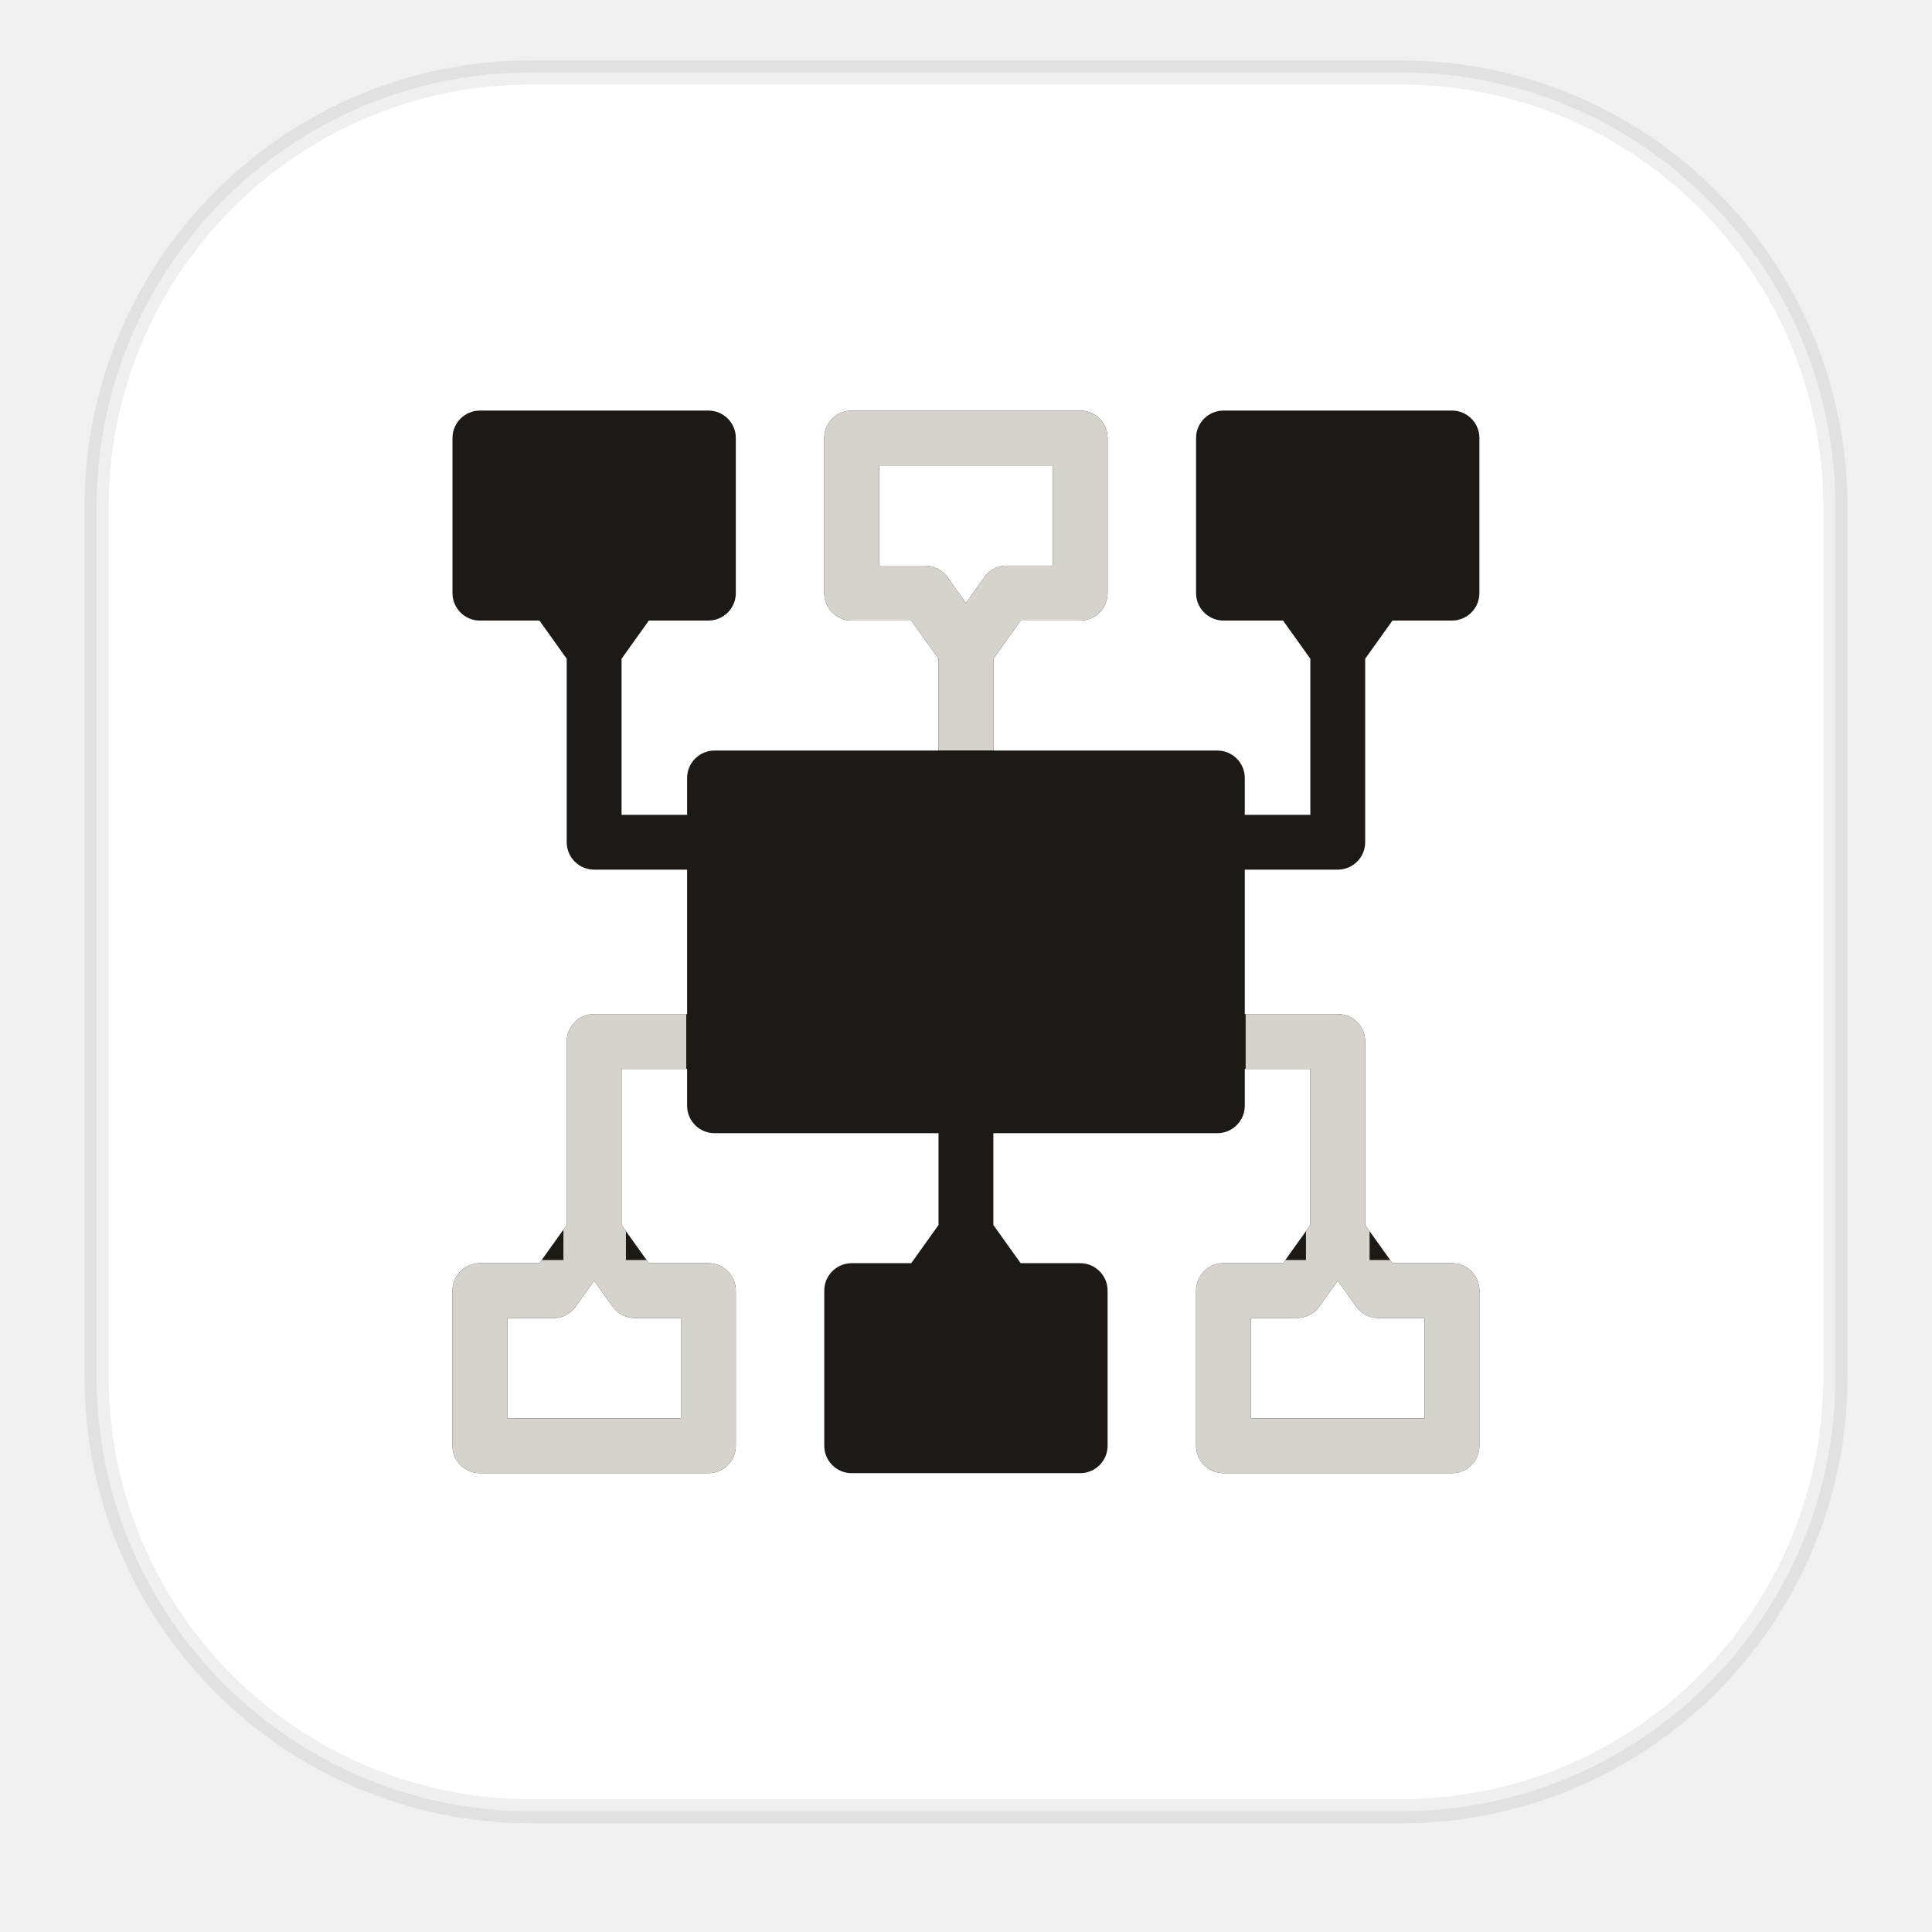
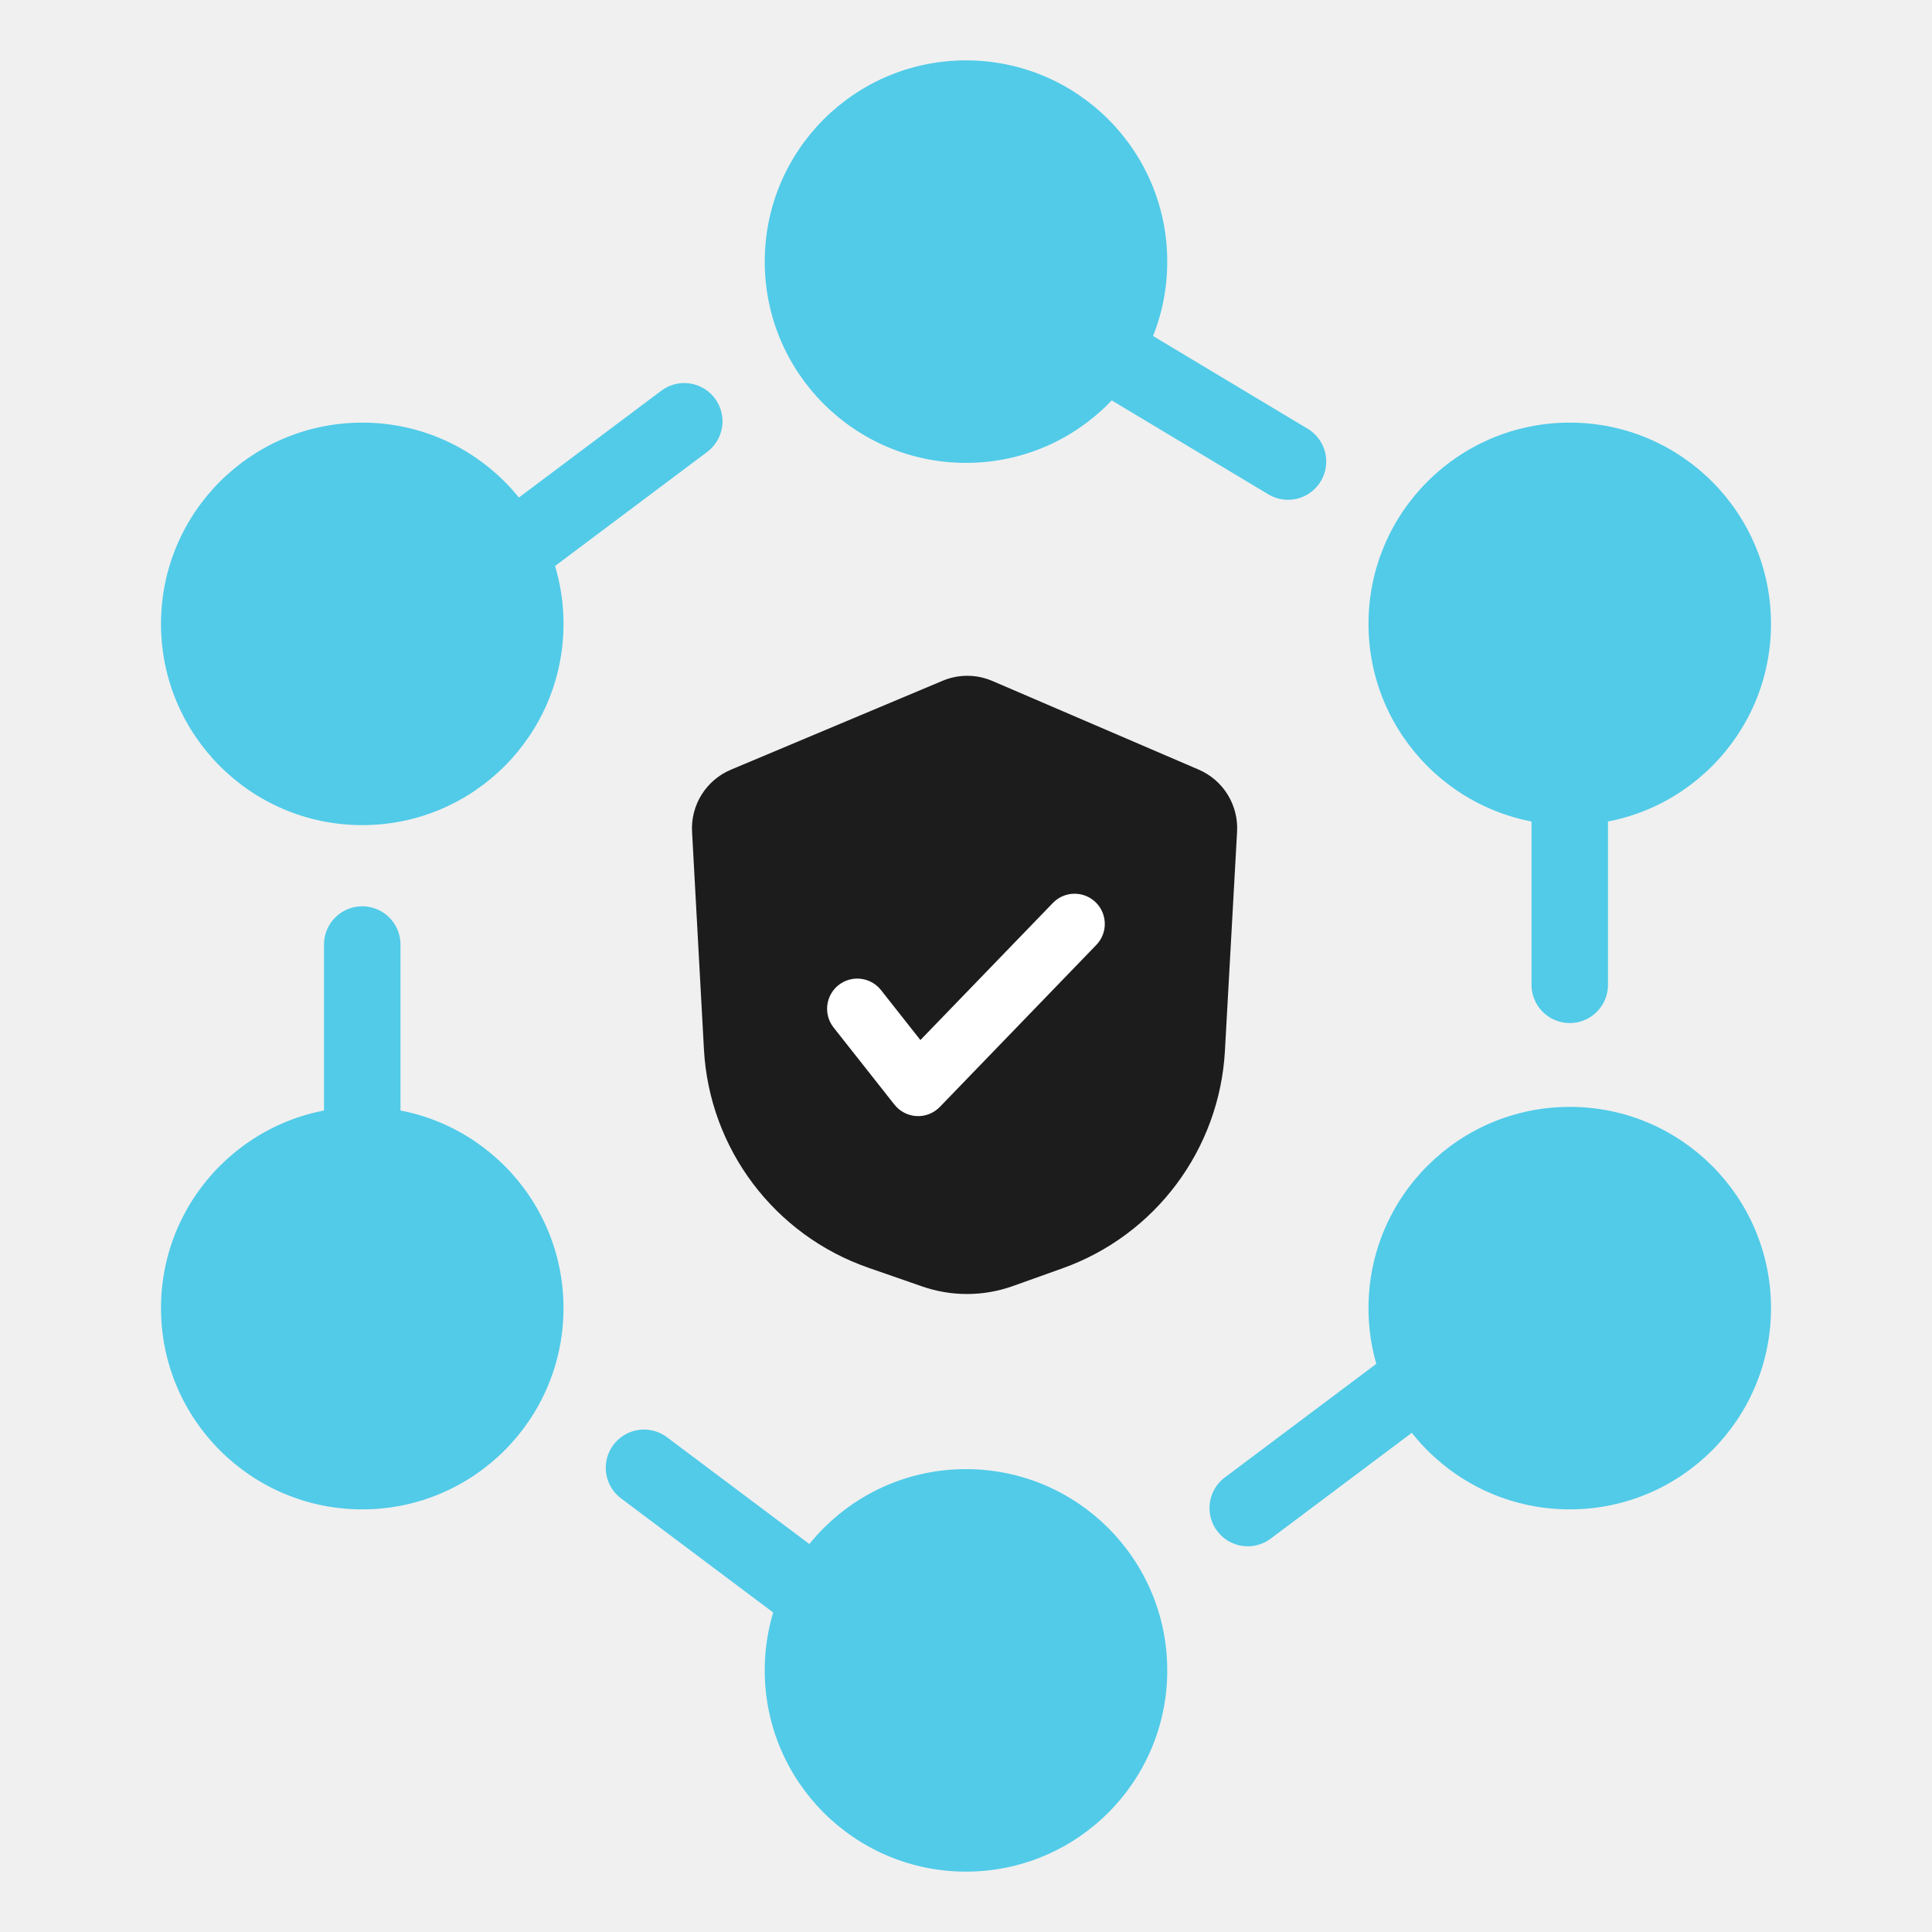
- <svg xmlns="http://www.w3.org/2000/svg" width="64" height="64" viewBox="0 0 40 40" fill="none" role="img">
-   <rect x="2" y="1.5" width="36" height="36" rx="9" fill="#ffffff" stroke="#1c1917" stroke-opacity="0.07" stroke-width="0.5" />
-   <svg x="9" y="8.5" width="22" height="22" viewBox="3.19 1.56 93.63 96.88" preserveAspectRatio="xMidYMid meet">
-     <defs>
-       <clipPath id="sdPale">
-         <rect x="36.80" y="1.28" width="26.40" height="31.27" />
-         <rect x="13.30" y="56.50" width="11.20" height="6.00" />
-         <rect x="75.50" y="56.50" width="11.30" height="6.00" />
-         <rect x="13.30" y="56.50" width="5.70" height="23.00" />
-         <rect x="81.00" y="56.50" width="5.80" height="23.00" />
-         <rect x="2.90" y="79.01" width="26.40" height="19.73" />
-         <rect x="70.70" y="79.01" width="26.40" height="19.73" />
-       </clipPath>
-     </defs>
-     <path d="m27.078 32.559h20.422v-8.371l-2.488-3.481h-5.43c-1.379 0-2.5-1.121-2.5-2.5v-14.145c0-1.379 1.121-2.5 2.5-2.5h20.832c1.379 0 2.5 1.121 2.5 2.5v14.145c0 1.379-1.121 2.5-2.5 2.5h-5.426l-2.488 3.481v8.371h20.422c1.379 0 2.5 1.121 2.5 2.5v3.359h5.977v-14.23l-2.488-3.481h-5.43c-1.379 0-2.5-1.121-2.5-2.5v-14.145c0-1.379 1.121-2.5 2.5-2.5h20.832c1.379 0 2.5 1.121 2.5 2.5v14.145c0 1.379-1.121 2.5-2.5 2.5h-5.426l-2.488 3.481v16.73c0 1.379-1.121 2.5-2.5 2.5h-8.477v13.168h8.477c1.379 0 2.5 1.121 2.5 2.5v16.73l2.488 3.481h5.426c1.379 0 2.5 1.121 2.5 2.5v14.145c0 1.379-1.121 2.5-2.5 2.5h-20.832c-1.379 0-2.5-1.121-2.5-2.5v-14.145c0-1.379 1.121-2.5 2.5-2.5h5.43l2.488-3.481v-14.23h-5.977v3.359c0 1.379-1.121 2.5-2.5 2.5h-20.422v8.371l2.488 3.481h5.426c1.379 0 2.5 1.121 2.5 2.5v14.145c0 1.379-1.121 2.5-2.5 2.5h-20.832c-1.379 0-2.5-1.121-2.5-2.5v-14.145c0-1.379 1.121-2.5 2.5-2.5h5.43l2.488-3.481v-8.371h-20.422c-1.379 0-2.5-1.121-2.5-2.5v-3.359h-5.977v14.23l2.488 3.481h5.43c1.379 0 2.5 1.121 2.5 2.5v14.145c0 1.379-1.121 2.5-2.5 2.5h-20.832c-1.379 0-2.5-1.121-2.5-2.5v-14.145c0-1.379 1.121-2.5 2.5-2.5h5.426l2.488-3.481v-16.73c0-1.379 1.121-2.5 2.5-2.5h8.477v-13.168h-8.477c-1.379 0-2.5-1.121-2.5-2.5v-16.73l-2.488-3.481h-5.426c-1.379 0-2.5-1.121-2.5-2.5v-14.145c0-1.379 1.121-2.5 2.5-2.5h20.832c1.379 0 2.5 1.121 2.5 2.5v14.145c0 1.379-1.121 2.5-2.5 2.5h-5.43l-2.488 3.481v14.23h5.977v-3.359c0-1.379 1.121-2.5 2.5-2.5zm-18.895 60.887h15.832v-9.145h-4.207c-0.781-0.008-1.547-0.371-2.031-1.055l-1.68-2.348-1.57 2.199c-0.438 0.723-1.23 1.207-2.141 1.207h-4.203v9.145zm67.797 0h15.832v-9.145h-4.203c-0.906 0-1.699-0.484-2.141-1.207l-1.57-2.199-1.68 2.348c-0.484 0.684-1.254 1.047-2.031 1.047l-4.207 0.008zm-18.066-86.887h-15.832v9.145h4.207c0.781 0.008 1.547 0.371 2.031 1.055l1.68 2.348 1.57-2.199c0.438-0.723 1.23-1.207 2.141-1.207h4.203v-9.145z" fill="#1c1917" />
-     <path d="m27.078 32.559h20.422v-8.371l-2.488-3.481h-5.43c-1.379 0-2.5-1.121-2.5-2.5v-14.145c0-1.379 1.121-2.5 2.5-2.5h20.832c1.379 0 2.5 1.121 2.5 2.5v14.145c0 1.379-1.121 2.5-2.5 2.5h-5.426l-2.488 3.481v8.371h20.422c1.379 0 2.5 1.121 2.5 2.5v3.359h5.977v-14.23l-2.488-3.481h-5.43c-1.379 0-2.5-1.121-2.5-2.5v-14.145c0-1.379 1.121-2.5 2.5-2.5h20.832c1.379 0 2.5 1.121 2.5 2.5v14.145c0 1.379-1.121 2.5-2.5 2.5h-5.426l-2.488 3.481v16.73c0 1.379-1.121 2.5-2.5 2.5h-8.477v13.168h8.477c1.379 0 2.5 1.121 2.5 2.5v16.73l2.488 3.481h5.426c1.379 0 2.5 1.121 2.5 2.5v14.145c0 1.379-1.121 2.5-2.5 2.5h-20.832c-1.379 0-2.5-1.121-2.5-2.5v-14.145c0-1.379 1.121-2.5 2.5-2.5h5.43l2.488-3.481v-14.23h-5.977v3.359c0 1.379-1.121 2.5-2.5 2.5h-20.422v8.371l2.488 3.481h5.426c1.379 0 2.5 1.121 2.5 2.5v14.145c0 1.379-1.121 2.5-2.5 2.5h-20.832c-1.379 0-2.5-1.121-2.5-2.5v-14.145c0-1.379 1.121-2.5 2.5-2.5h5.43l2.488-3.481v-8.371h-20.422c-1.379 0-2.5-1.121-2.5-2.5v-3.359h-5.977v14.23l2.488 3.481h5.43c1.379 0 2.5 1.121 2.5 2.5v14.145c0 1.379-1.121 2.5-2.5 2.5h-20.832c-1.379 0-2.5-1.121-2.5-2.5v-14.145c0-1.379 1.121-2.5 2.5-2.5h5.426l2.488-3.481v-16.73c0-1.379 1.121-2.5 2.5-2.5h8.477v-13.168h-8.477c-1.379 0-2.5-1.121-2.5-2.5v-16.73l-2.488-3.481h-5.426c-1.379 0-2.5-1.121-2.5-2.5v-14.145c0-1.379 1.121-2.5 2.5-2.5h20.832c1.379 0 2.5 1.121 2.5 2.5v14.145c0 1.379-1.121 2.5-2.5 2.5h-5.43l-2.488 3.481v14.23h5.977v-3.359c0-1.379 1.121-2.5 2.5-2.5zm-18.895 60.887h15.832v-9.145h-4.207c-0.781-0.008-1.547-0.371-2.031-1.055l-1.68-2.348-1.57 2.199c-0.438 0.723-1.23 1.207-2.141 1.207h-4.203v9.145zm67.797 0h15.832v-9.145h-4.203c-0.906 0-1.699-0.484-2.141-1.207l-1.57-2.199-1.68 2.348c-0.484 0.684-1.254 1.047-2.031 1.047l-4.207 0.008zm-18.066-86.887h-15.832v9.145h4.207c0.781 0.008 1.547 0.371 2.031 1.055l1.68 2.348 1.57-2.199c0.438-0.723 1.23-1.207 2.141-1.207h4.203v-9.145z" fill="#D6D2CE" clip-path="url(#sdPale)" />
-   </svg>
+ <svg xmlns="http://www.w3.org/2000/svg" width="48" height="48" viewBox="0 0 48 48" fill="none">
+   <g id="trust-network-icon">
+     <g id="Group">
+       <path id="Vector" d="M17 10.467L13 13.467" stroke="#51CBE8" stroke-width="1.9" stroke-linecap="round" />
+       <path id="Vector_2" d="M9 23.467L9 28.467" stroke="#51CBE8" stroke-width="1.9" stroke-linecap="round" />
+       <path id="Vector_3" d="M16 36.467L20 39.467" stroke="#51CBE8" stroke-width="1.9" stroke-linecap="round" />
+       <path id="Vector_4" d="M31 37.467L35 34.467" stroke="#51CBE8" stroke-width="1.9" stroke-linecap="round" />
+       <path id="Vector_5" d="M39 24.467L39 19.467" stroke="#51CBE8" stroke-width="1.9" stroke-linecap="round" />
+       <path id="Vector_6" d="M32 11.467L27 8.467" stroke="#51CBE8" stroke-width="1.9" stroke-linecap="round" />
+     </g>
+     <g id="Group_2">
+       <path id="Vector_7" d="M24 11.5C26.761 11.5 29 9.261 29 6.5C29 3.739 26.761 1.5 24 1.5C21.239 1.5 19 3.739 19 6.5C19 9.261 21.239 11.5 24 11.5Z" fill="#51CBE8" />
+       <path id="Vector_8" d="M9 20.5C11.761 20.5 14 18.261 14 15.5C14 12.739 11.761 10.5 9 10.5C6.239 10.5 4 12.739 4 15.5C4 18.261 6.239 20.5 9 20.5Z" fill="#51CBE8" />
+       <path id="Vector_9" d="M9 37.5C11.761 37.5 14 35.261 14 32.5C14 29.739 11.761 27.5 9 27.5C6.239 27.5 4 29.739 4 32.5C4 35.261 6.239 37.5 9 37.5Z" fill="#51CBE8" />
+       <path id="Vector_10" d="M24 46.5C26.761 46.5 29 44.261 29 41.5C29 38.739 26.761 36.5 24 36.5C21.239 36.5 19 38.739 19 41.5C19 44.261 21.239 46.5 24 46.5Z" fill="#51CBE8" />
+       <path id="Vector_11" d="M39 37.5C41.761 37.5 44 35.261 44 32.5C44 29.739 41.761 27.5 39 27.5C36.239 27.5 34 29.739 34 32.5C34 35.261 36.239 37.5 39 37.5Z" fill="#51CBE8" />
+       <path id="Vector_12" d="M39 20.5C41.761 20.5 44 18.261 44 15.5C44 12.739 41.761 10.5 39 10.5C36.239 10.5 34 12.739 34 15.5C34 18.261 36.239 20.5 39 20.5Z" fill="#51CBE8" />
+     </g>
+     <g id="security">
+       <path id="Union" d="M23.42 16.913C23.816 16.747 24.262 16.749 24.657 16.919L29.781 19.121C30.39 19.383 30.771 19.998 30.735 20.661L30.433 26.107C30.297 28.557 28.706 30.688 26.395 31.512L25.163 31.952C24.436 32.212 23.642 32.215 22.913 31.962L21.576 31.497C19.238 30.685 17.623 28.54 17.489 26.069L17.194 20.666C17.157 19.999 17.545 19.381 18.161 19.122L23.42 16.913Z" fill="#1D1C1D" />
+     </g>
+     <g id="check" clip-path="url(#clip0_0_1)">
+       <path id="Union_2" d="M26.159 22.433C26.447 22.135 26.922 22.128 27.22 22.415C27.517 22.703 27.526 23.178 27.238 23.476L23.351 27.5C23.2 27.656 22.989 27.74 22.773 27.729C22.557 27.718 22.355 27.613 22.222 27.444L20.71 25.528C20.454 25.203 20.509 24.731 20.834 24.474C21.159 24.218 21.631 24.273 21.888 24.598L22.867 25.84L26.159 22.433Z" fill="white" />
+     </g>
+   </g>
+   <defs>
+     <filter id="filter0_dd_0_1" x="-28.4" y="-25.4" width="104.801" height="104.8" filterUnits="userSpaceOnUse" color-interpolation-filters="sRGB">
+       <feFlood flood-opacity="0" result="BackgroundImageFix" />
+       <feColorMatrix in="SourceAlpha" type="matrix" values="0 0 0 0 0 0 0 0 0 0 0 0 0 0 0 0 0 0 127 0" result="hardAlpha" />
+       <feOffset dy="3" />
+       <feGaussianBlur stdDeviation="8" />
+       <feColorMatrix type="matrix" values="0 0 0 0 0.11 0 0 0 0 0.098 0 0 0 0 0.09 0 0 0 0.16 0" />
+       <feBlend mode="normal" in2="BackgroundImageFix" result="effect1_dropShadow_0_1" />
+       <feColorMatrix in="SourceAlpha" type="matrix" values="0 0 0 0 0 0 0 0 0 0 0 0 0 0 0 0 0 0 127 0" result="hardAlpha" />
+       <feOffset dy="1" />
+       <feGaussianBlur stdDeviation="1" />
+       <feColorMatrix type="matrix" values="0 0 0 0 0.11 0 0 0 0 0.098 0 0 0 0 0.09 0 0 0 0.08 0" />
+       <feBlend mode="normal" in2="effect1_dropShadow_0_1" result="effect2_dropShadow_0_1" />
+       <feBlend mode="normal" in="SourceGraphic" in2="effect2_dropShadow_0_1" result="shape" />
+     </filter>
+     <linearGradient id="paint0_linear_0_1" x1="-96" y1="-2261.48" x2="-96" y2="2176.48" gradientUnits="userSpaceOnUse">
+       <stop stop-color="#FBF9F6" />
+       <stop offset="1" stop-color="white" />
+     </linearGradient>
+     <clipPath id="clip0_0_1">
+       <rect width="8" height="7" fill="white" transform="translate(20 21.4668)" />
+     </clipPath>
+   </defs>
</svg>
